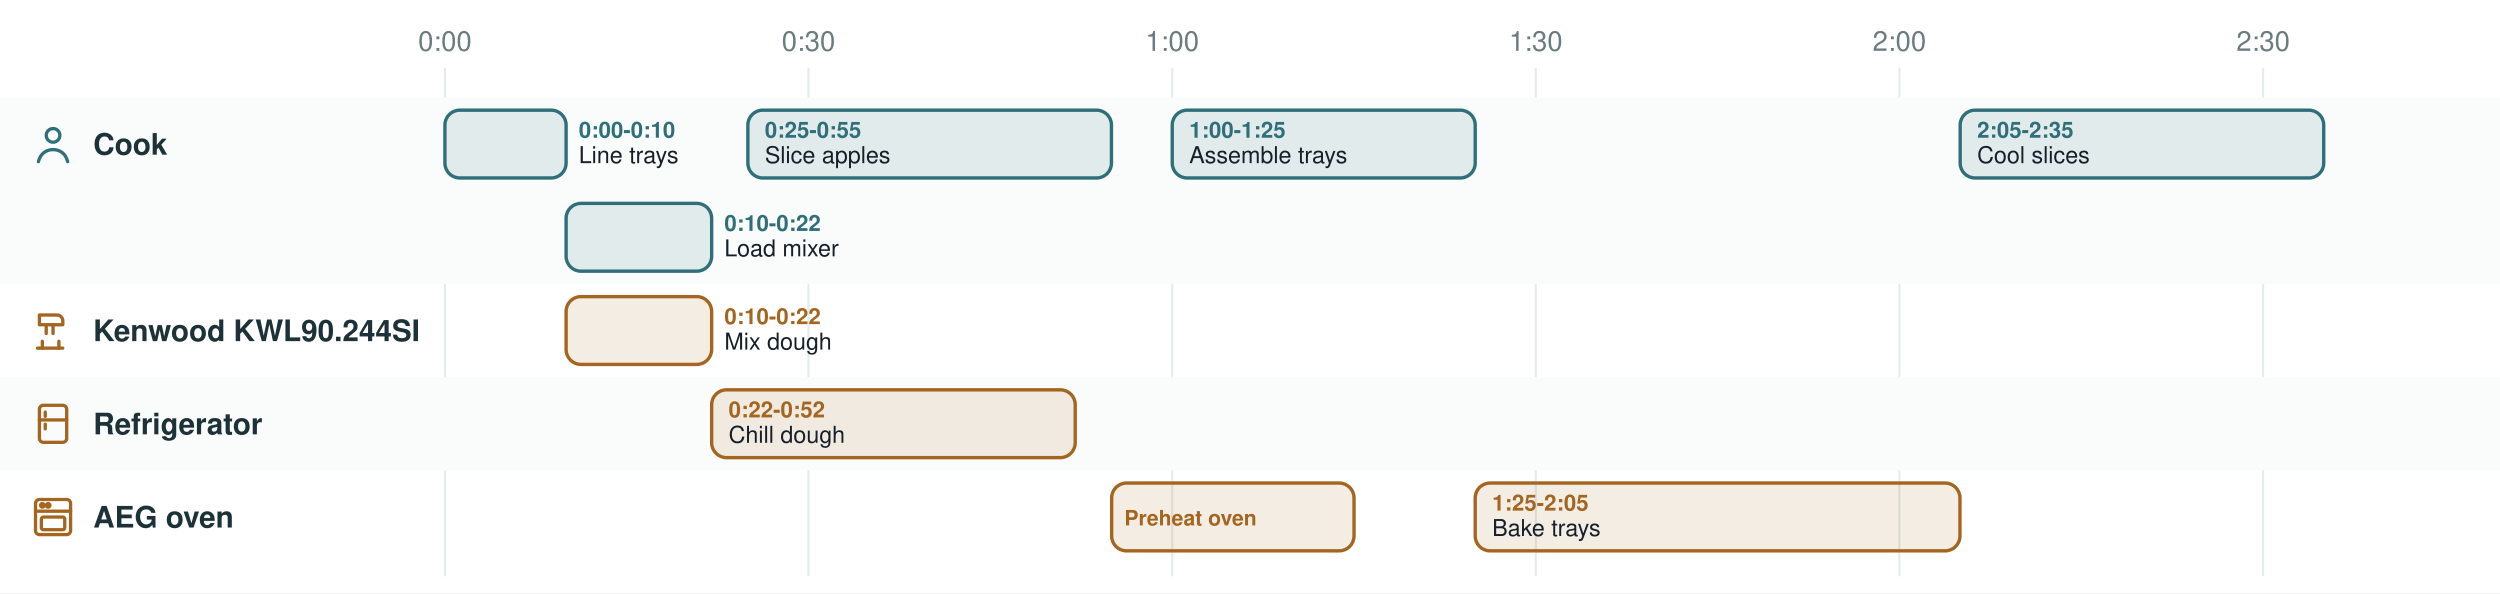
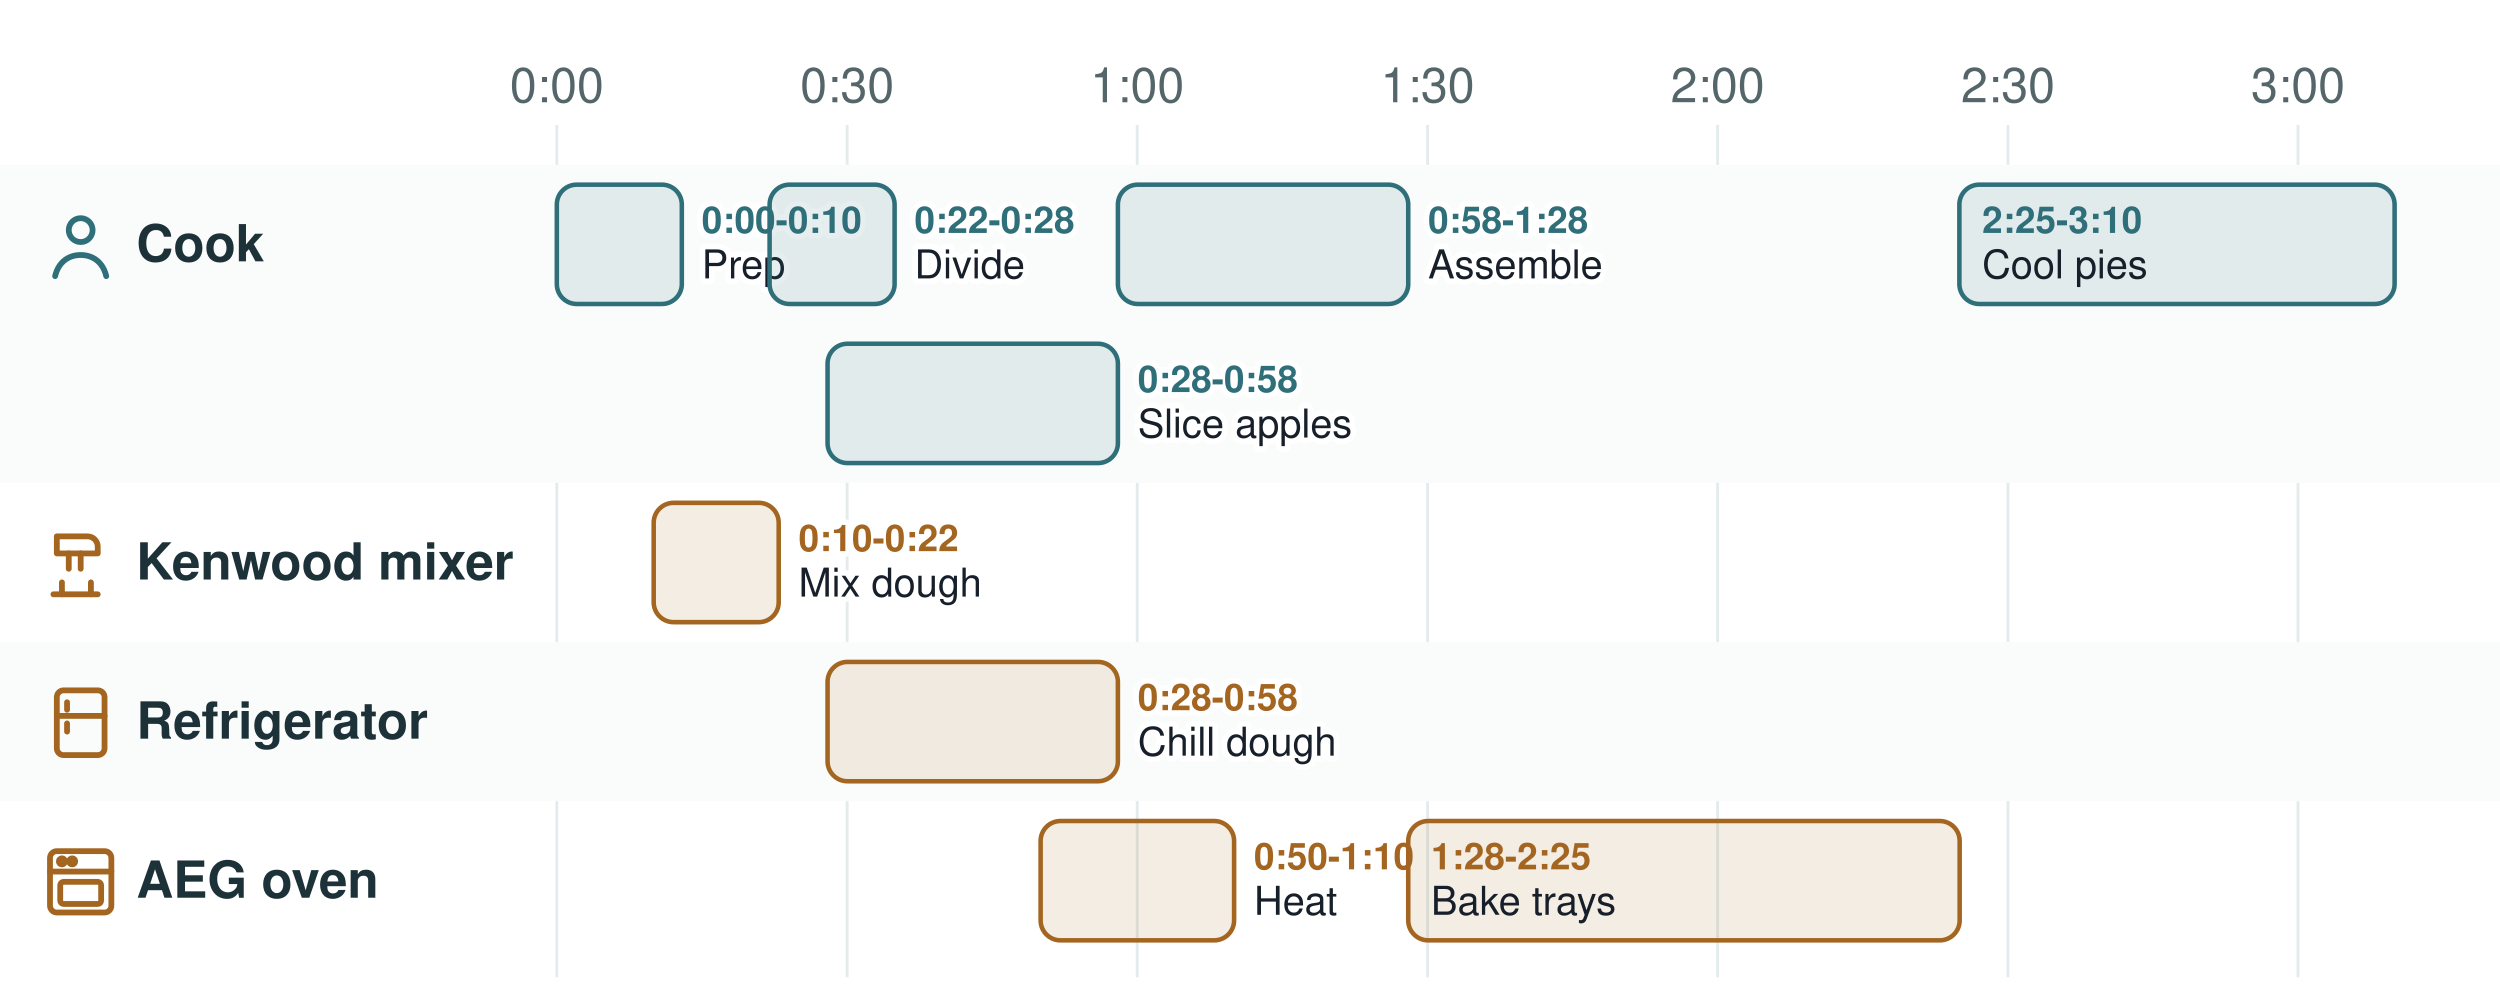
- <svg xmlns="http://www.w3.org/2000/svg" viewBox="0 0 1180 280" width="1180" height="280" font-family="Helvetica, Arial, sans-serif">
-   <rect width="1180" height="280" fill="#ffffff" />
-   <line x1="210.0" y1="32" x2="210.0" y2="272" stroke="#e3ebed" stroke-width="1" />
-   <text x="210.0" y="24" font-size="13" text-anchor="middle" fill="#6b7c80">0:00</text>
-   <line x1="381.6" y1="32" x2="381.6" y2="272" stroke="#e3ebed" stroke-width="1" />
-   <text x="381.6" y="24" font-size="13" text-anchor="middle" fill="#6b7c80">0:30</text>
-   <line x1="553.3" y1="32" x2="553.3" y2="272" stroke="#e3ebed" stroke-width="1" />
-   <text x="553.3" y="24" font-size="13" text-anchor="middle" fill="#6b7c80">1:00</text>
-   <line x1="724.9" y1="32" x2="724.9" y2="272" stroke="#e3ebed" stroke-width="1" />
-   <text x="724.9" y="24" font-size="13" text-anchor="middle" fill="#6b7c80">1:30</text>
-   <line x1="896.5" y1="32" x2="896.5" y2="272" stroke="#e3ebed" stroke-width="1" />
-   <text x="896.5" y="24" font-size="13" text-anchor="middle" fill="#6b7c80">2:00</text>
-   <line x1="1068.2" y1="32" x2="1068.2" y2="272" stroke="#e3ebed" stroke-width="1" />
-   <text x="1068.2" y="24" font-size="13" text-anchor="middle" fill="#6b7c80">2:30</text>
-   <rect x="0" y="46.0" width="1180" height="88" fill="#fafcfc" />
-   <g transform="translate(14 57.0) scale(0.92)" fill="none" stroke="#2f6f7a" stroke-width="1.7" stroke-linecap="round" stroke-linejoin="round">
+ <svg xmlns="http://www.w3.org/2000/svg" viewBox="0 0 880 352" width="880" height="352" font-family="Helvetica, Arial, sans-serif">
+   <rect width="880" height="352" fill="#ffffff" />
+   <line x1="196.0" y1="44" x2="196.0" y2="344" stroke="#e3ebed" stroke-width="1" />
+   <text x="196.0" y="36" font-size="17" text-anchor="middle" fill="#54666a">0:00</text>
+   <line x1="298.2" y1="44" x2="298.2" y2="344" stroke="#e3ebed" stroke-width="1" />
+   <text x="298.2" y="36" font-size="17" text-anchor="middle" fill="#54666a">0:30</text>
+   <line x1="400.3" y1="44" x2="400.3" y2="344" stroke="#e3ebed" stroke-width="1" />
+   <text x="400.3" y="36" font-size="17" text-anchor="middle" fill="#54666a">1:00</text>
+   <line x1="502.5" y1="44" x2="502.5" y2="344" stroke="#e3ebed" stroke-width="1" />
+   <text x="502.5" y="36" font-size="17" text-anchor="middle" fill="#54666a">1:30</text>
+   <line x1="604.6" y1="44" x2="604.6" y2="344" stroke="#e3ebed" stroke-width="1" />
+   <text x="604.6" y="36" font-size="17" text-anchor="middle" fill="#54666a">2:00</text>
+   <line x1="706.8" y1="44" x2="706.8" y2="344" stroke="#e3ebed" stroke-width="1" />
+   <text x="706.8" y="36" font-size="17" text-anchor="middle" fill="#54666a">2:30</text>
+   <line x1="808.9" y1="44" x2="808.9" y2="344" stroke="#e3ebed" stroke-width="1" />
+   <text x="808.9" y="36" font-size="17" text-anchor="middle" fill="#54666a">3:00</text>
+   <rect x="0" y="58.0" width="880" height="112" fill="#fafcfc" />
+   <g transform="translate(14 72.0) scale(1.2)" fill="none" stroke="#2f6f7a" stroke-width="1.7" stroke-linecap="round" stroke-linejoin="round">
    <circle cx="12" cy="7.5" r="3.5" />
    <path d="M4.5 21c1-4.2 4-6.2 7.5-6.2S18.5 16.8 19.5 21" />
  </g>
-   <text x="44" y="73.0" font-size="14" font-weight="700" fill="#1d3238">Cook</text>
-   <rect x="210.0" y="52.0" width="57.2" height="32" rx="7" fill="#2f6f7a" fill-opacity="0.12" stroke="#2f6f7a" stroke-width="1.6" />
-   <text x="273.2" y="65.0" font-size="10.5" font-weight="700" fill="#2f6f7a">0:00-0:10</text>
-   <text x="273.2" y="77.0" font-size="11" fill="#17202a">Line trays</text>
-   <rect x="353.0" y="52.0" width="171.6" height="32" rx="7" fill="#2f6f7a" fill-opacity="0.12" stroke="#2f6f7a" stroke-width="1.6" />
-   <text x="361.0" y="65.0" font-size="10.5" font-weight="700" fill="#2f6f7a">0:25-0:55</text>
-   <text x="361.0" y="77.0" font-size="11" fill="#17202a">Slice apples</text>
-   <rect x="553.3" y="52.0" width="143.0" height="32" rx="7" fill="#2f6f7a" fill-opacity="0.12" stroke="#2f6f7a" stroke-width="1.6" />
-   <text x="561.3" y="65.0" font-size="10.5" font-weight="700" fill="#2f6f7a">1:00-1:25</text>
-   <text x="561.3" y="77.0" font-size="11" fill="#17202a">Assemble trays</text>
-   <rect x="925.2" y="52.0" width="171.6" height="32" rx="7" fill="#2f6f7a" fill-opacity="0.12" stroke="#2f6f7a" stroke-width="1.6" />
-   <text x="933.2" y="65.0" font-size="10.5" font-weight="700" fill="#2f6f7a">2:05-2:35</text>
-   <text x="933.2" y="77.0" font-size="11" fill="#17202a">Cool slices</text>
-   <rect x="267.2" y="96.0" width="68.7" height="32" rx="7" fill="#2f6f7a" fill-opacity="0.12" stroke="#2f6f7a" stroke-width="1.6" />
-   <text x="341.9" y="109.0" font-size="10.5" font-weight="700" fill="#2f6f7a">0:10-0:22</text>
-   <text x="341.9" y="121.0" font-size="11" fill="#17202a">Load mixer</text>
-   <g transform="translate(14 145.0) scale(0.92)" fill="none" stroke="#a3651f" stroke-width="1.7" stroke-linecap="round" stroke-linejoin="round">
+   <text x="48" y="92.0" font-size="18" font-weight="700" fill="#1d3238">Cook</text>
+   <rect x="196.0" y="65.0" width="44.0" height="42" rx="7" fill="#2f6f7a" fill-opacity="0.12" stroke="#2f6f7a" stroke-width="1.6" />
+   <text x="247.0" y="82.0" font-size="13" font-weight="700" fill="#ffffff" stroke="#ffffff" stroke-width="4" stroke-linejoin="round" opacity="0.9">0:00-0:10</text>
+   <text x="247.0" y="82.0" font-size="13" font-weight="700" fill="#2f6f7a">0:00-0:10</text>
+   <text x="247.0" y="98.0" font-size="14" fill="#ffffff" stroke="#ffffff" stroke-width="4" stroke-linejoin="round" opacity="0.9">Prep</text>
+   <text x="247.0" y="98.0" font-size="14" fill="#17202a">Prep</text>
+   <rect x="270.9" y="65.0" width="44.0" height="42" rx="7" fill="#2f6f7a" fill-opacity="0.12" stroke="#2f6f7a" stroke-width="1.6" />
+   <text x="321.9" y="82.0" font-size="13" font-weight="700" fill="#ffffff" stroke="#ffffff" stroke-width="4" stroke-linejoin="round" opacity="0.9">0:22-0:28</text>
+   <text x="321.9" y="82.0" font-size="13" font-weight="700" fill="#2f6f7a">0:22-0:28</text>
+   <text x="321.9" y="98.0" font-size="14" fill="#ffffff" stroke="#ffffff" stroke-width="4" stroke-linejoin="round" opacity="0.9">Divide</text>
+   <text x="321.9" y="98.0" font-size="14" fill="#17202a">Divide</text>
+   <rect x="393.5" y="65.0" width="102.2" height="42" rx="7" fill="#2f6f7a" fill-opacity="0.12" stroke="#2f6f7a" stroke-width="1.6" />
+   <text x="502.7" y="82.0" font-size="13" font-weight="700" fill="#ffffff" stroke="#ffffff" stroke-width="4" stroke-linejoin="round" opacity="0.9">0:58-1:28</text>
+   <text x="502.7" y="82.0" font-size="13" font-weight="700" fill="#2f6f7a">0:58-1:28</text>
+   <text x="502.7" y="98.0" font-size="14" fill="#ffffff" stroke="#ffffff" stroke-width="4" stroke-linejoin="round" opacity="0.9">Assemble</text>
+   <text x="502.7" y="98.0" font-size="14" fill="#17202a">Assemble</text>
+   <rect x="689.7" y="65.0" width="153.2" height="42" rx="7" fill="#2f6f7a" fill-opacity="0.12" stroke="#2f6f7a" stroke-width="1.6" />
+   <text x="697.7" y="82.0" font-size="13" font-weight="700" fill="#2f6f7a">2:25-3:10</text>
+   <text x="697.7" y="98.0" font-size="14" fill="#17202a">Cool pies</text>
+   <rect x="291.3" y="121.0" width="102.2" height="42" rx="7" fill="#2f6f7a" fill-opacity="0.12" stroke="#2f6f7a" stroke-width="1.6" />
+   <text x="400.5" y="138.0" font-size="13" font-weight="700" fill="#ffffff" stroke="#ffffff" stroke-width="4" stroke-linejoin="round" opacity="0.9">0:28-0:58</text>
+   <text x="400.5" y="138.0" font-size="13" font-weight="700" fill="#2f6f7a">0:28-0:58</text>
+   <text x="400.5" y="154.0" font-size="14" fill="#ffffff" stroke="#ffffff" stroke-width="4" stroke-linejoin="round" opacity="0.9">Slice apples</text>
+   <text x="400.5" y="154.0" font-size="14" fill="#17202a">Slice apples</text>
+   <g transform="translate(14 184.0) scale(1.2)" fill="none" stroke="#a3651f" stroke-width="1.7" stroke-linecap="round" stroke-linejoin="round">
    <path d="M4 21h13" />
    <path d="M6.5 21v-3.5" />
    <path d="M15 21v-3.5" />
    <path d="M5 4h9a3 3 0 0 1 3 3v2H5z" />
    <path d="M8.5 9v4.5" />
    <path d="M12 9v4.5" />
  </g>
-   <text x="44" y="161.0" font-size="14" font-weight="700" fill="#1d3238">Kenwood KWL90.244SI</text>
-   <rect x="267.2" y="140.0" width="68.7" height="32" rx="7" fill="#a3651f" fill-opacity="0.12" stroke="#a3651f" stroke-width="1.6" />
-   <text x="341.9" y="153.0" font-size="10.5" font-weight="700" fill="#a3651f">0:10-0:22</text>
-   <text x="341.9" y="165.0" font-size="11" fill="#17202a">Mix dough</text>
-   <rect x="0" y="178.0" width="1180" height="44" fill="#fafcfc" />
-   <g transform="translate(14 189.0) scale(0.92)" fill="none" stroke="#a3651f" stroke-width="1.7" stroke-linecap="round" stroke-linejoin="round">
+   <text x="48" y="204.0" font-size="18" font-weight="700" fill="#1d3238">Kenwood mixer</text>
+   <rect x="230.1" y="177.0" width="44.0" height="42" rx="7" fill="#a3651f" fill-opacity="0.12" stroke="#a3651f" stroke-width="1.6" />
+   <text x="281.1" y="194.0" font-size="13" font-weight="700" fill="#ffffff" stroke="#ffffff" stroke-width="4" stroke-linejoin="round" opacity="0.9">0:10-0:22</text>
+   <text x="281.1" y="194.0" font-size="13" font-weight="700" fill="#a3651f">0:10-0:22</text>
+   <text x="281.1" y="210.0" font-size="14" fill="#ffffff" stroke="#ffffff" stroke-width="4" stroke-linejoin="round" opacity="0.9">Mix dough</text>
+   <text x="281.1" y="210.0" font-size="14" fill="#17202a">Mix dough</text>
+   <rect x="0" y="226.0" width="880" height="56" fill="#fafcfc" />
+   <g transform="translate(14 240.0) scale(1.2)" fill="none" stroke="#a3651f" stroke-width="1.7" stroke-linecap="round" stroke-linejoin="round">
    <rect x="5" y="2.5" width="14" height="19" rx="2" />
    <path d="M5 10h14" />
    <path d="M8 6v2.2" />
    <path d="M8 12.2v2.4" />
  </g>
-   <text x="44" y="205.0" font-size="14" font-weight="700" fill="#1d3238">Refrigerator</text>
-   <rect x="335.9" y="184.0" width="171.6" height="32" rx="7" fill="#a3651f" fill-opacity="0.12" stroke="#a3651f" stroke-width="1.6" />
-   <text x="343.9" y="197.0" font-size="10.5" font-weight="700" fill="#a3651f">0:22-0:52</text>
-   <text x="343.9" y="209.0" font-size="11" fill="#17202a">Chill dough</text>
-   <g transform="translate(14 233.0) scale(0.92)" fill="none" stroke="#a3651f" stroke-width="1.7" stroke-linecap="round" stroke-linejoin="round">
+   <text x="48" y="260.0" font-size="18" font-weight="700" fill="#1d3238">Refrigerator</text>
+   <rect x="291.3" y="233.0" width="102.2" height="42" rx="7" fill="#a3651f" fill-opacity="0.12" stroke="#a3651f" stroke-width="1.6" />
+   <text x="400.5" y="250.0" font-size="13" font-weight="700" fill="#ffffff" stroke="#ffffff" stroke-width="4" stroke-linejoin="round" opacity="0.9">0:28-0:58</text>
+   <text x="400.5" y="250.0" font-size="13" font-weight="700" fill="#a3651f">0:28-0:58</text>
+   <text x="400.5" y="266.0" font-size="14" fill="#ffffff" stroke="#ffffff" stroke-width="4" stroke-linejoin="round" opacity="0.9">Chill dough</text>
+   <text x="400.5" y="266.0" font-size="14" fill="#17202a">Chill dough</text>
+   <g transform="translate(14 296.0) scale(1.2)" fill="none" stroke="#a3651f" stroke-width="1.7" stroke-linecap="round" stroke-linejoin="round">
    <rect x="3" y="3" width="18" height="18" rx="2" />
    <path d="M3 9h18" />
    <circle cx="6.5" cy="6" r=".9" />
    <circle cx="9.5" cy="6" r=".9" />
    <rect x="6" y="12" width="12" height="6.5" rx="1" />
  </g>
-   <text x="44" y="249.0" font-size="14" font-weight="700" fill="#1d3238">AEG oven</text>
-   <rect x="524.7" y="228.0" width="114.4" height="32" rx="7" fill="#a3651f" fill-opacity="0.12" stroke="#a3651f" stroke-width="1.6" />
-   <text x="530.7" y="248.0" font-size="10" font-weight="700" fill="#a3651f">Preheat oven</text>
-   <rect x="696.3" y="228.0" width="228.8" height="32" rx="7" fill="#a3651f" fill-opacity="0.12" stroke="#a3651f" stroke-width="1.6" />
-   <text x="704.3" y="241.0" font-size="10.5" font-weight="700" fill="#a3651f">1:25-2:05</text>
-   <text x="704.3" y="253.0" font-size="11" fill="#17202a">Bake trays</text>
+   <text x="48" y="316.0" font-size="18" font-weight="700" fill="#1d3238">AEG oven</text>
+   <rect x="366.3" y="289.0" width="68.1" height="42" rx="7" fill="#a3651f" fill-opacity="0.12" stroke="#a3651f" stroke-width="1.6" />
+   <text x="441.4" y="306.0" font-size="13" font-weight="700" fill="#ffffff" stroke="#ffffff" stroke-width="4" stroke-linejoin="round" opacity="0.9">0:50-1:10</text>
+   <text x="441.4" y="306.0" font-size="13" font-weight="700" fill="#a3651f">0:50-1:10</text>
+   <text x="441.4" y="322.0" font-size="14" fill="#ffffff" stroke="#ffffff" stroke-width="4" stroke-linejoin="round" opacity="0.9">Heat</text>
+   <text x="441.4" y="322.0" font-size="14" fill="#17202a">Heat</text>
+   <rect x="495.7" y="289.0" width="194.1" height="42" rx="7" fill="#a3651f" fill-opacity="0.12" stroke="#a3651f" stroke-width="1.6" />
+   <text x="503.7" y="306.0" font-size="13" font-weight="700" fill="#a3651f">1:28-2:25</text>
+   <text x="503.7" y="322.0" font-size="14" fill="#17202a">Bake trays</text>
</svg>
